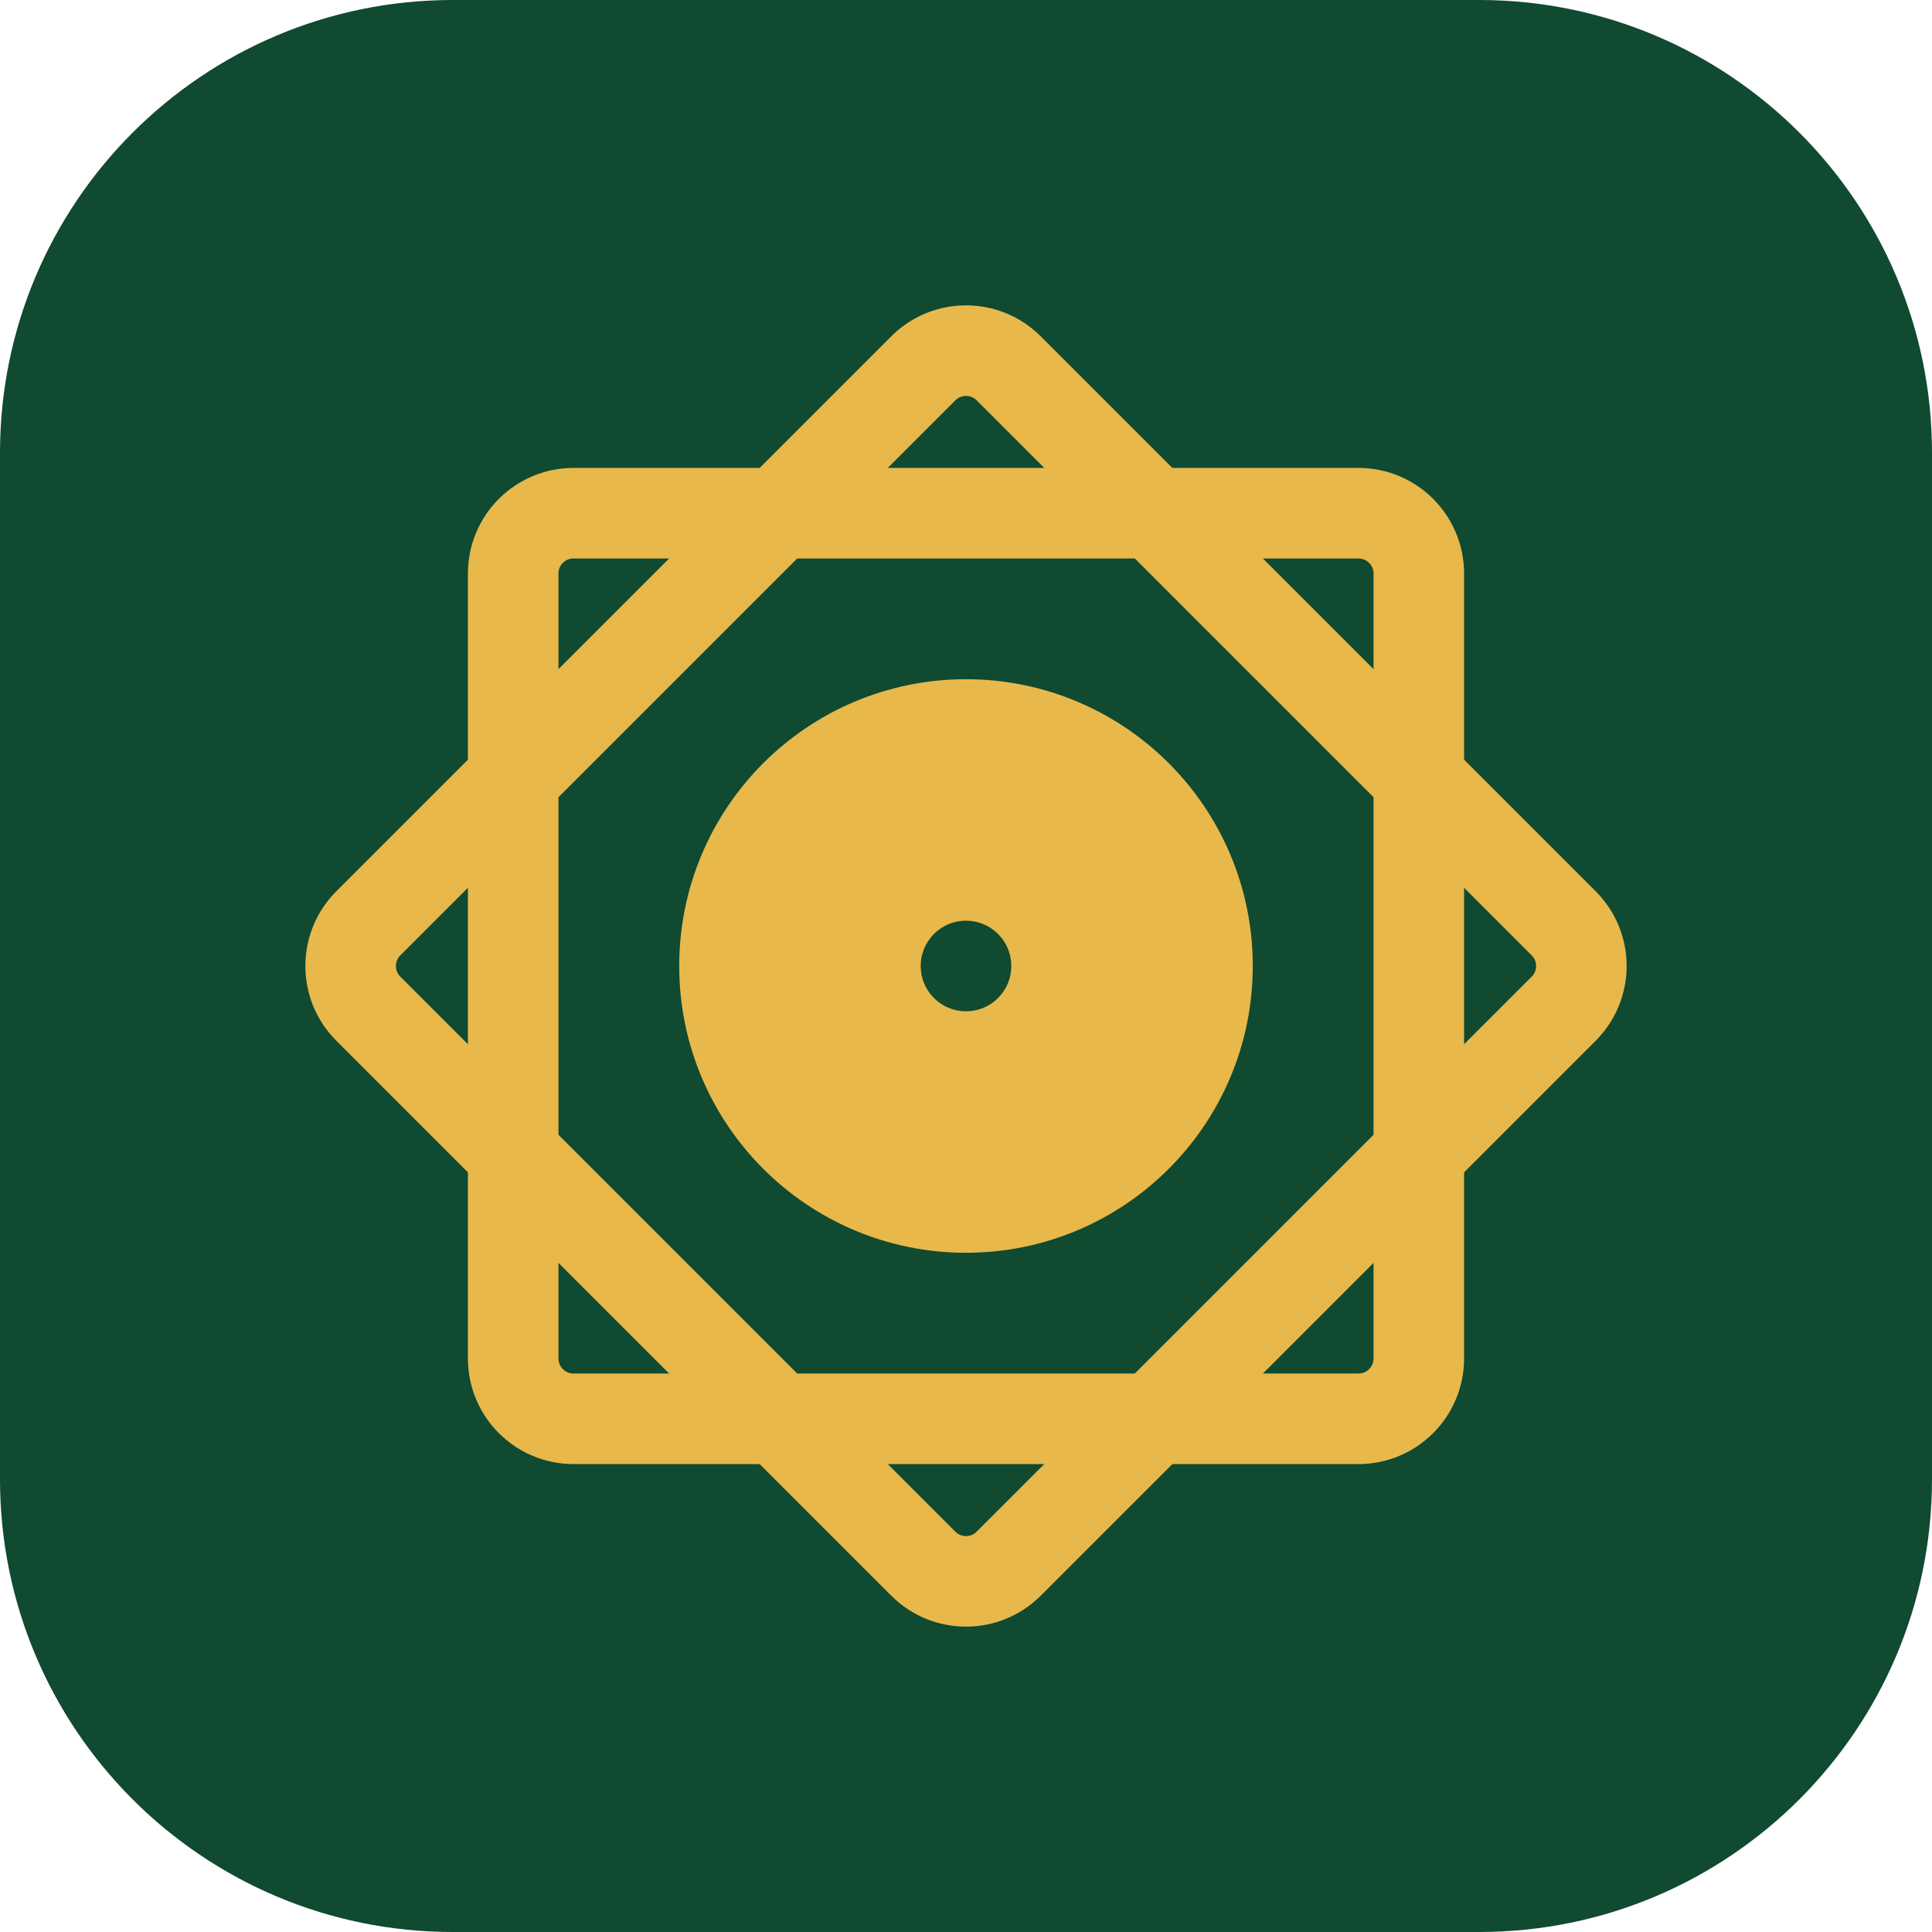
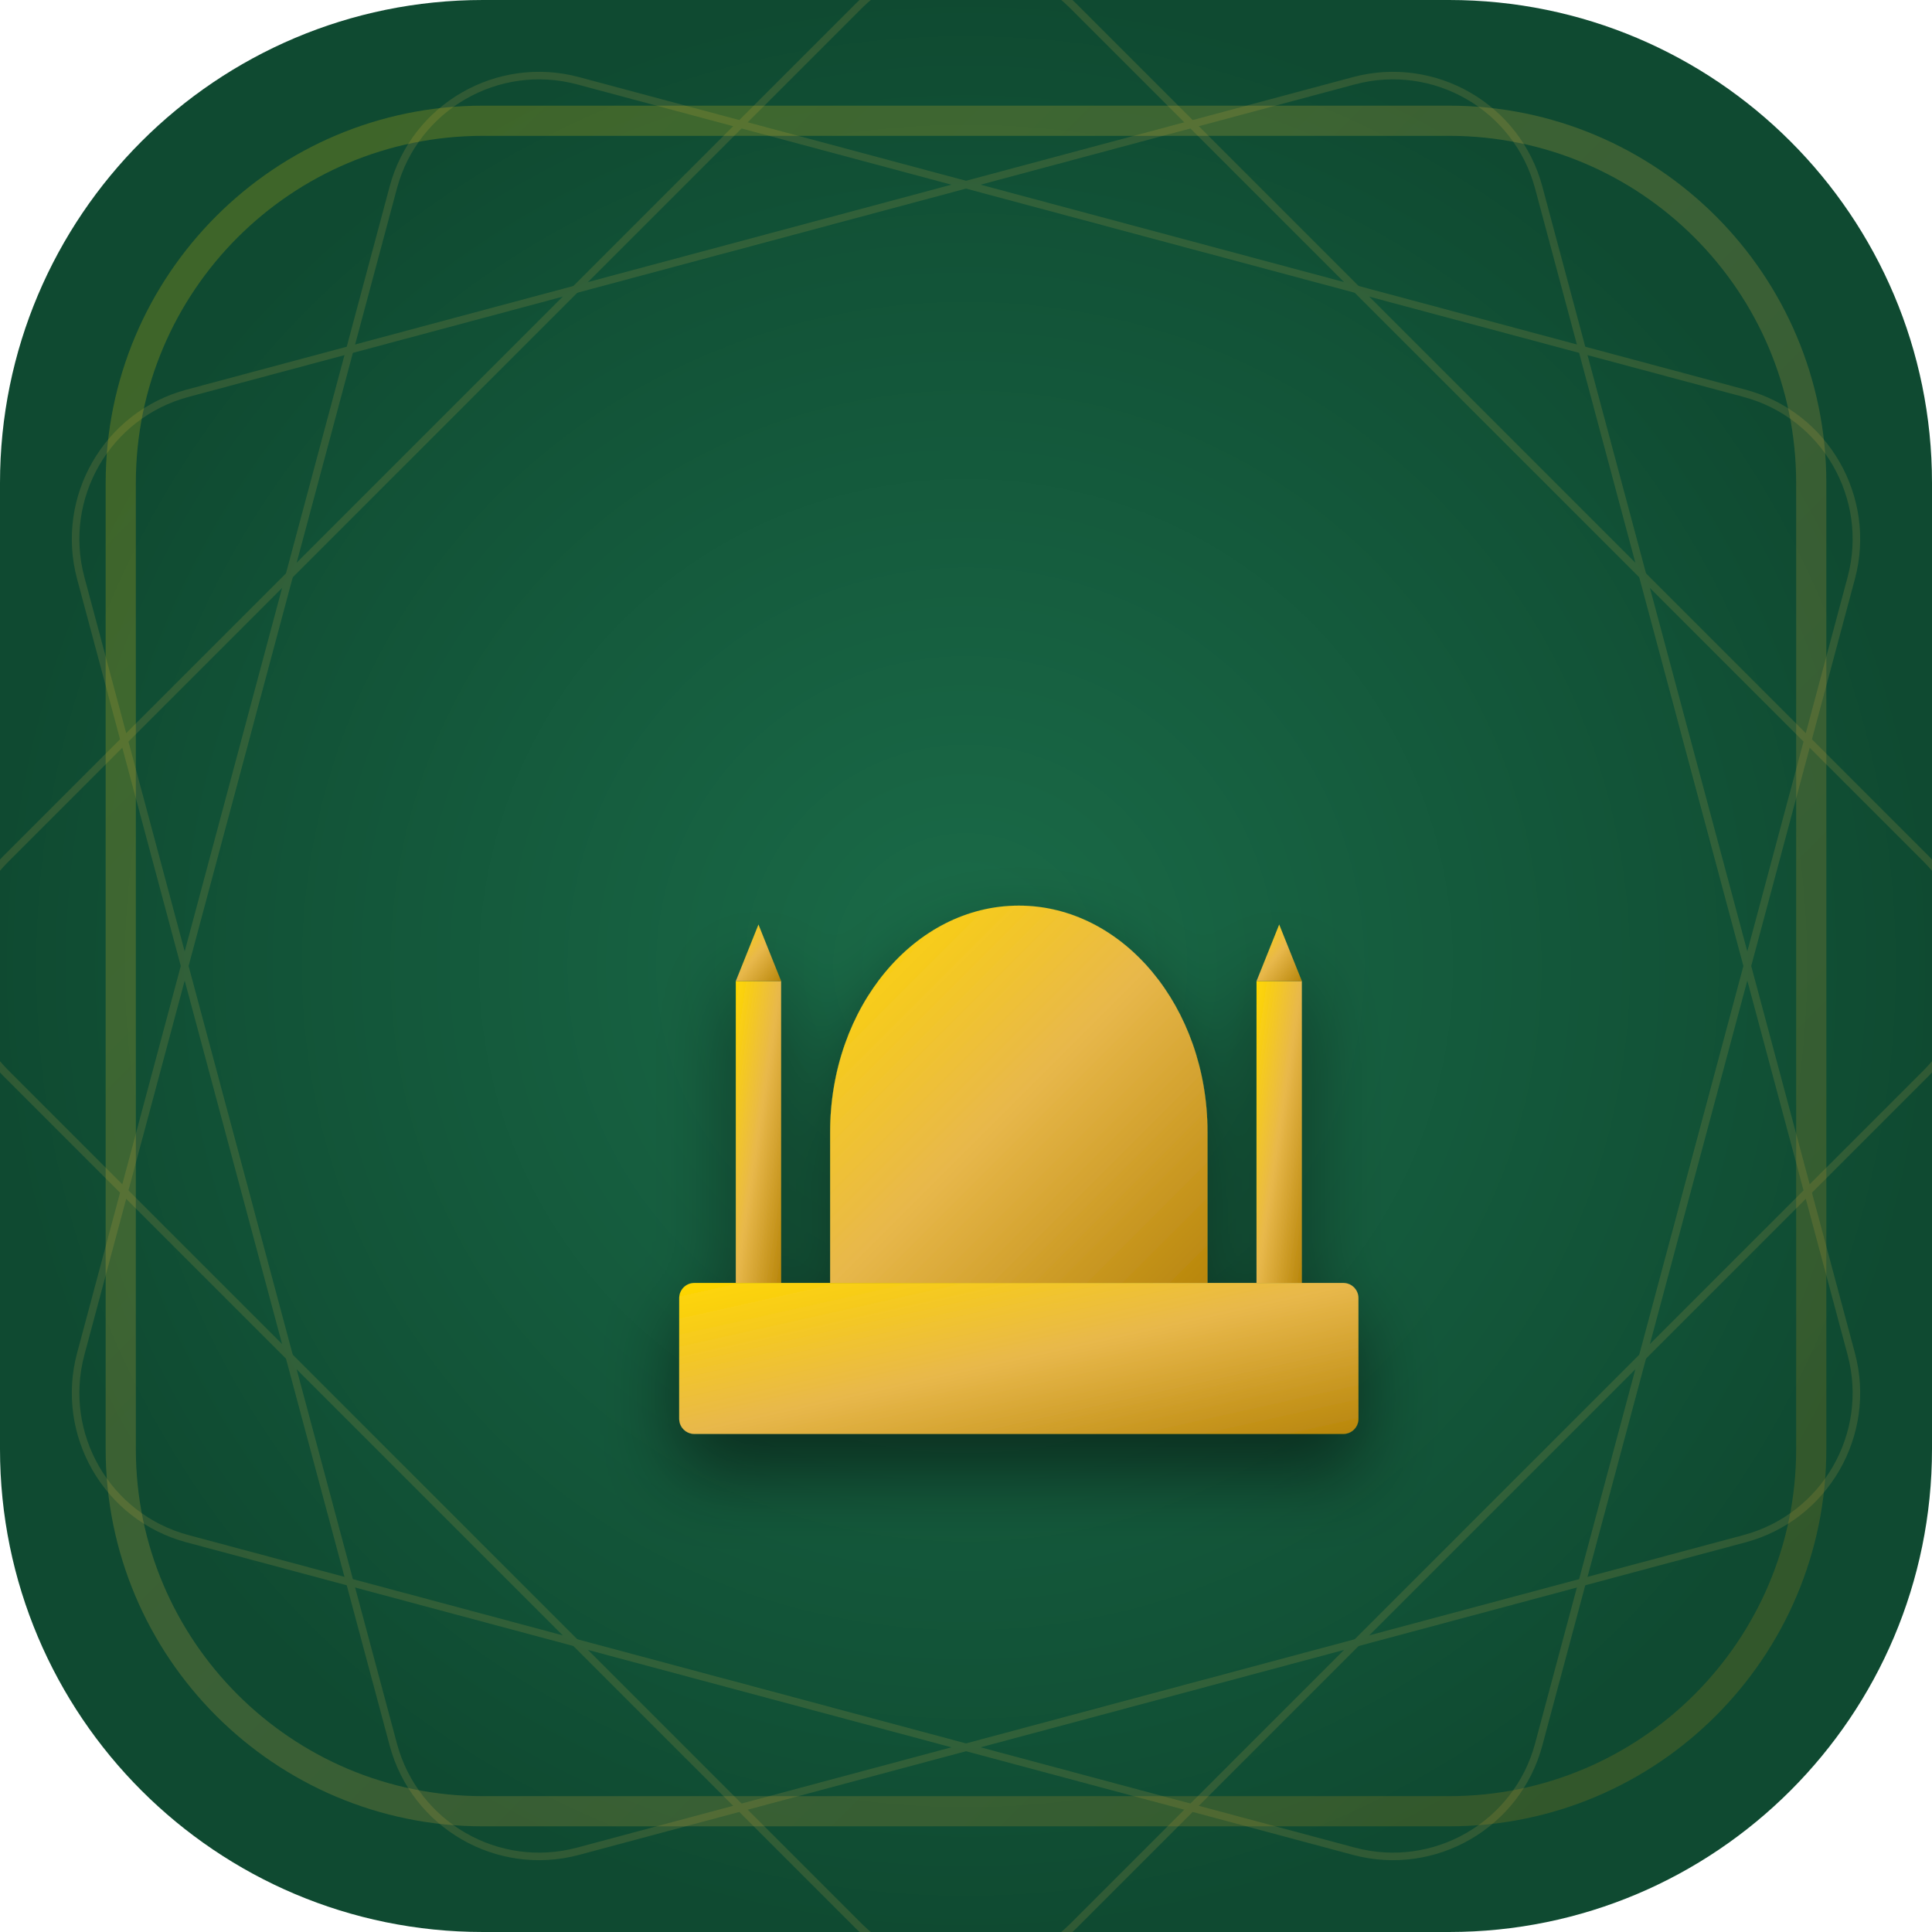
<svg xmlns="http://www.w3.org/2000/svg" viewBox="0 0 512 512">
-   <rect width="512" height="512" rx="120" fill="#0F4A31" />
-   <g fill="none" stroke="#E8B84B" stroke-width="24" transform="translate(256 256)">
-     <rect x="-120" y="-120" width="240" height="240" rx="16" />
-     <rect x="-120" y="-120" width="240" height="240" rx="16" transform="rotate(45)" />
-     <circle cx="0" cy="0" r="64" fill="#E8B84B" />
-     <circle cx="0" cy="0" r="24" fill="#0F4A31" />
+   <defs>
+     <linearGradient id="goldGrad" x1="0%" y1="0%" x2="100%" y2="100%">
+       <stop offset="0%" style="stop-color:#FFD700;stop-opacity:1" />
+       <stop offset="50%" style="stop-color:#E8B84B;stop-opacity:1" />
+       <stop offset="100%" style="stop-color:#B8860B;stop-opacity:1" />
+     </linearGradient>
+     <radialGradient id="bgGrad" cx="50%" cy="50%" r="50%">
+       <stop offset="0%" style="stop-color:#1a6b48;stop-opacity:1" />
+       <stop offset="100%" style="stop-color:#0F4A31;stop-opacity:1" />
+     </radialGradient>
+     <filter id="shadow" x="-20%" y="-20%" width="140%" height="140%">
+       <feGaussianBlur in="SourceAlpha" stdDeviation="10" />
+       <feOffset dx="0" dy="10" result="offsetblur" />
+       <feComponentTransfer>
+         <feFuncA type="linear" slope="0.5" />
+       </feComponentTransfer>
+       <feMerge>
+         <feMergeNode />
+         <feMergeNode in="SourceGraphic" />
+       </feMerge>
+     </filter>
+   </defs>
+   <rect width="512" height="512" rx="128" fill="url(#bgGrad)" />
+   <g opacity="0.15" fill="none" stroke="#E8B84B" stroke-width="2" transform="translate(256 256)">
+     <rect x="-200" y="-200" width="400" height="400" rx="40" transform="rotate(15)" />
+     <rect x="-200" y="-200" width="400" height="400" rx="40" transform="rotate(45)" />
+     <rect x="-200" y="-200" width="400" height="400" rx="40" transform="rotate(75)" />
  </g>
+   <g filter="url(#shadow)">
+     <path d="M220,100 A140,140 0 1,0 220,412 A120,120 0 1,1 220,100" fill="url(#goldGrad)" />
+     <g transform="translate(270 240)" fill="url(#goldGrad)">
+       <path d="M-50,60 A50,60 0 0,1 50,60 L50,100 L-50,100 Z" />
+       <rect x="-75" y="20" width="12" height="80" />
+       <path d="M-75,20 L-69,5 L-63,20 Z" />
+       <rect x="63" y="20" width="12" height="80" />
+       <path d="M63,20 L69,5 L75,20 Z" />
+       <rect x="-90" y="100" width="180" height="40" rx="4" />
+     </g>
+   </g>
+   <rect x="32" y="32" width="448" height="448" rx="96" fill="none" stroke="url(#goldGrad)" stroke-width="8" opacity="0.2" />
</svg>
